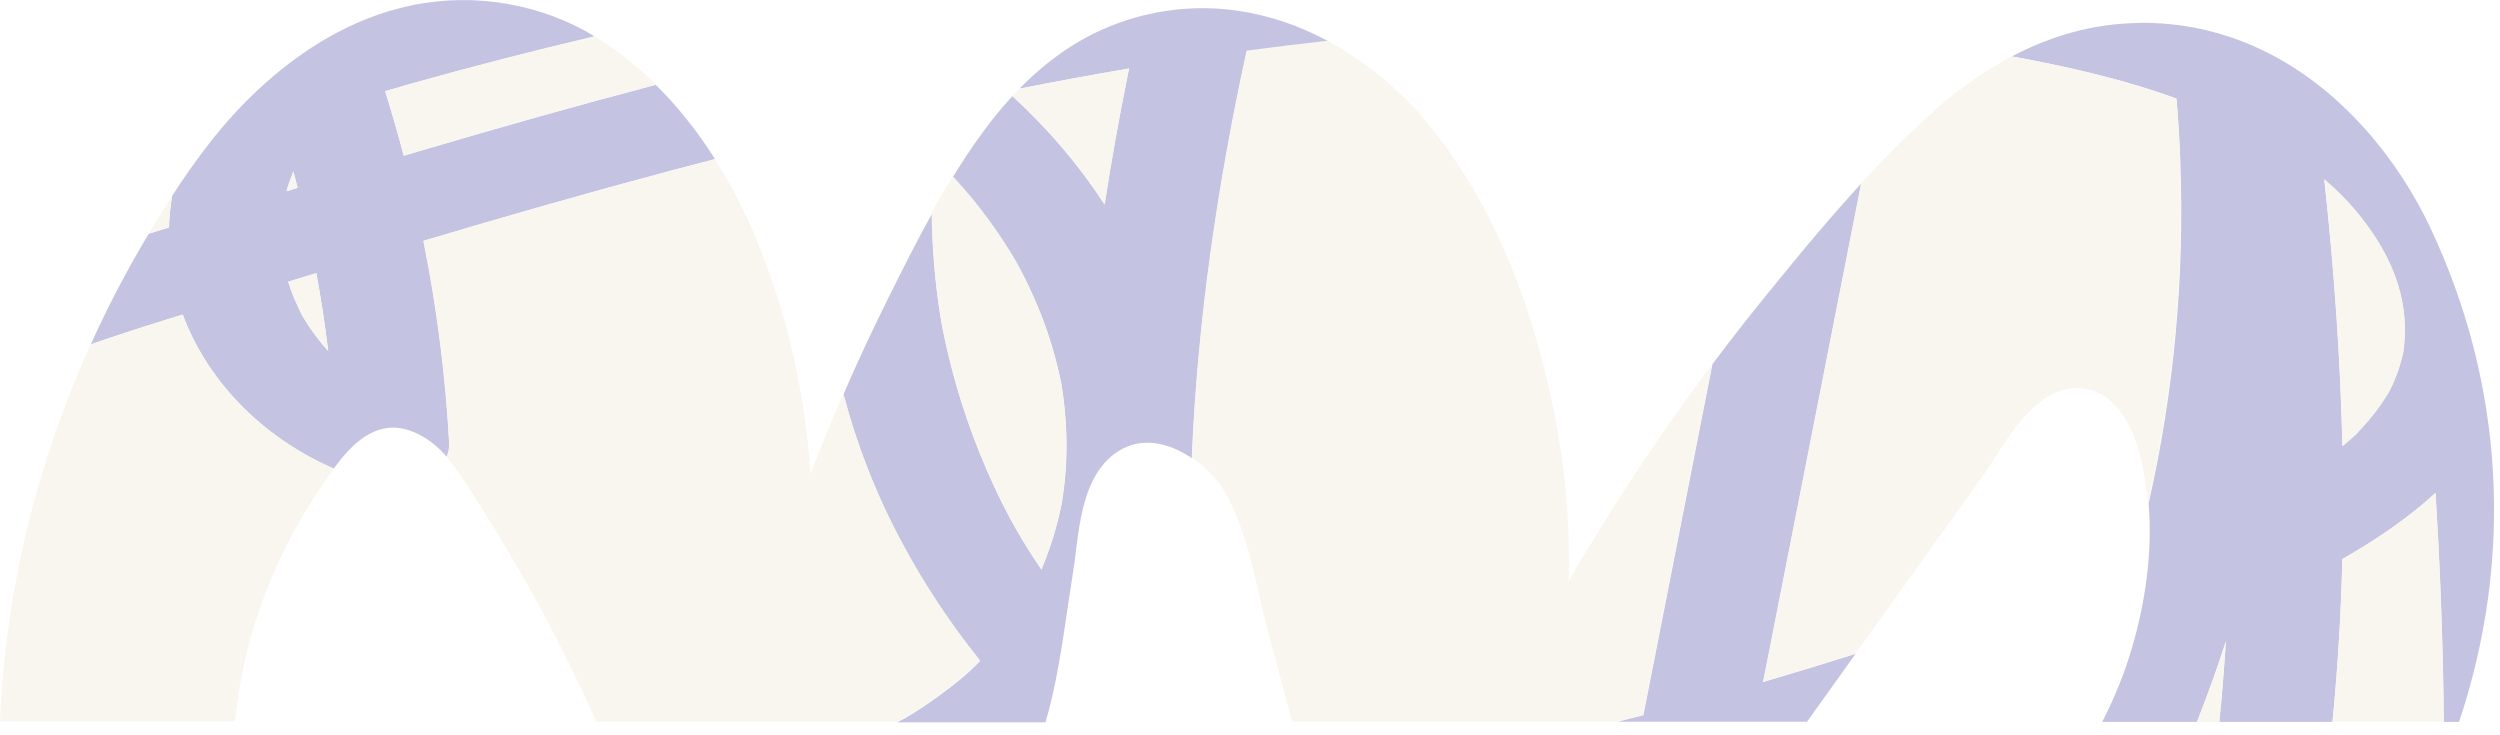
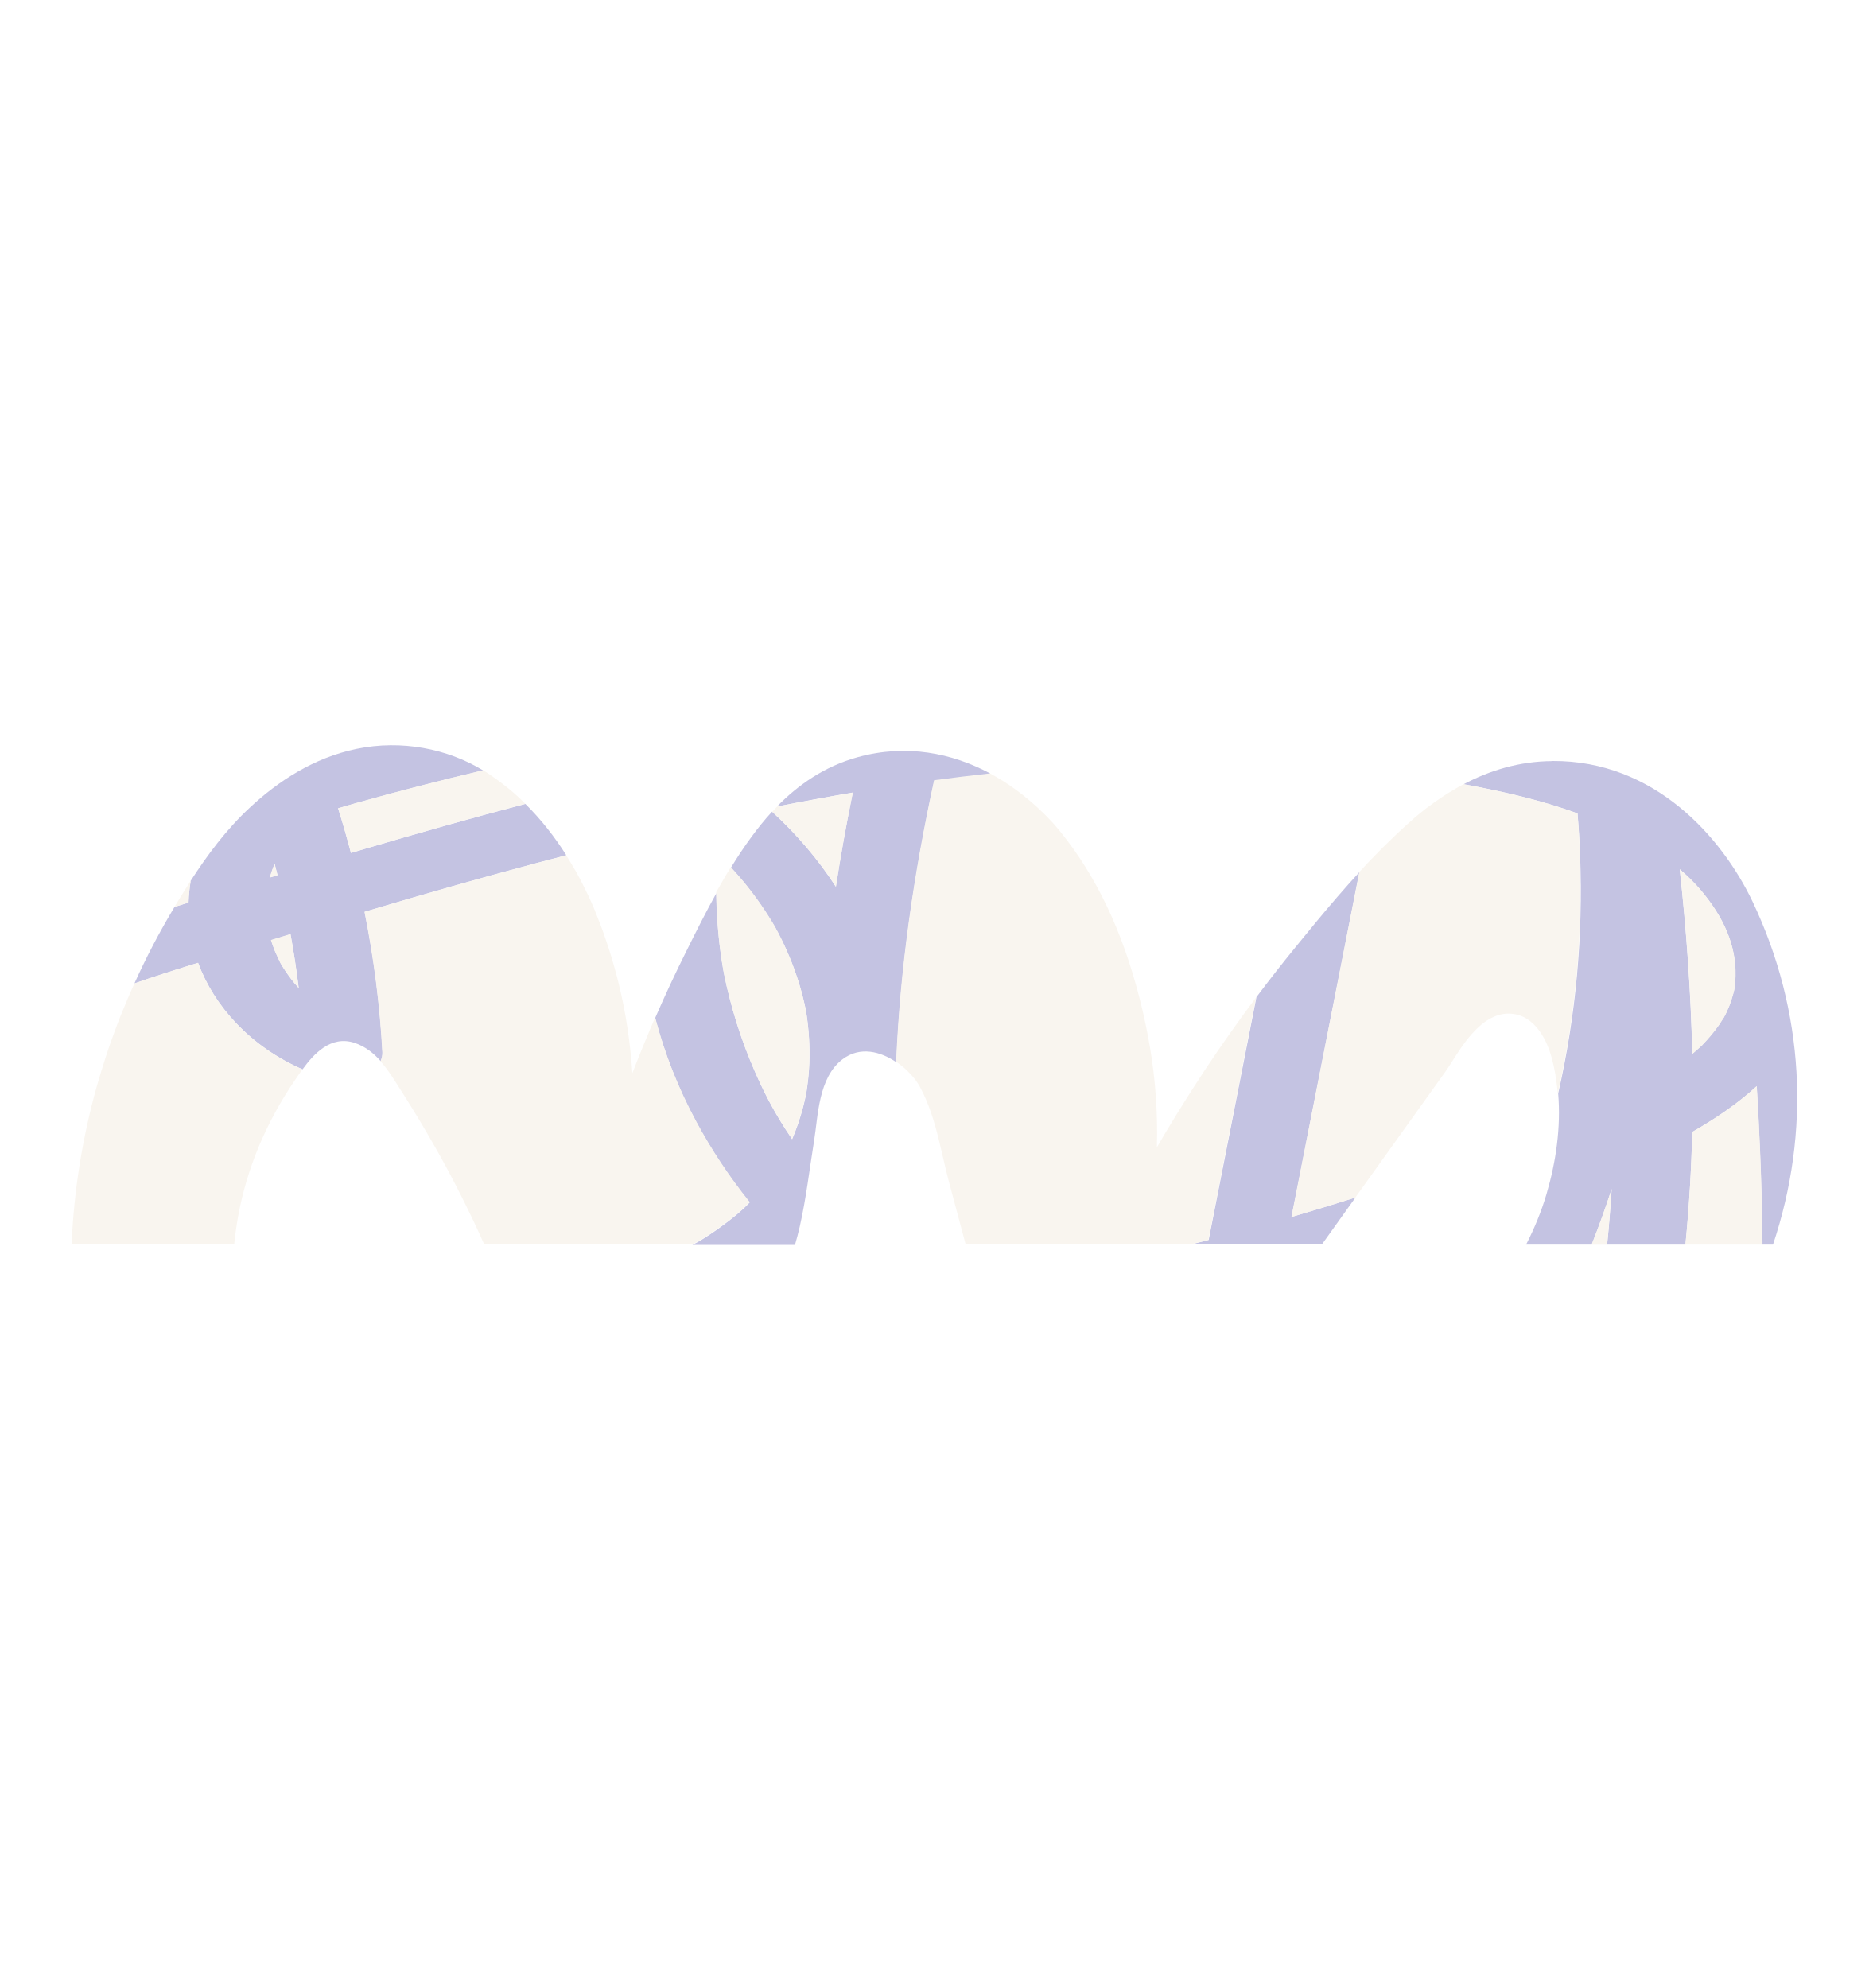
- <svg xmlns="http://www.w3.org/2000/svg" width="160" height="47" viewBox="0 0 160 47" fill="none">
-   <path d="M119.13 11.73C119.82 10.98 120.53 10.24 121.26 9.51C118.34 12.43 115.74 15.57 113.23 18.66C111.98 20.19 110.77 21.74 109.6 23.3L105.18 45.77C104.63 45.91 104.08 46.05 103.53 46.19H115.65C116.69 44.74 117.73 43.29 118.76 41.84C116.8 42.46 114.83 43.06 112.85 43.64L119.13 11.72V11.73Z" fill="#C4C3E2" />
-   <path d="M136.97 1.47C133.9 1.49 131.17 2.34 128.76 3.61C129.22 3.7 129.68 3.78 130.15 3.87C133.45 4.52 136.41 5.26 139.3 6.31C139.41 7.62 139.49 8.93 139.54 10.26C139.82 17.67 139.15 25.01 137.51 32.23C137.77 35.34 137.31 38.54 136.43 41.52C135.96 43.12 135.32 44.68 134.54 46.2H140.61C141.28 44.5 141.9 42.78 142.46 41.05C142.35 42.77 142.21 44.49 142.04 46.2H149.28C149.62 42.73 149.83 39.25 149.91 35.78C152.12 34.52 154.16 33.12 155.87 31.55C155.99 33.56 156.1 35.58 156.18 37.59C156.3 40.46 156.37 43.33 156.4 46.2H157.38C160.87 35.79 160.31 24.61 155.49 14.47C152.65 8.51 146.42 1.4 136.97 1.46V1.47ZM153.82 22.45C153.82 22.45 153.79 22.59 153.78 22.66C153.76 22.76 153.73 22.87 153.7 22.97C153.5 23.73 153.22 24.48 152.82 25.2C152.82 25.17 152.43 25.8 152.37 25.88C152.14 26.21 151.89 26.53 151.63 26.84C151.4 27.11 151.16 27.38 150.91 27.64C150.87 27.69 150.84 27.72 150.82 27.74C150.82 27.74 150.82 27.74 150.81 27.75C150.62 27.93 150.42 28.11 150.22 28.28C150.12 28.37 150.01 28.46 149.91 28.54C149.78 22.84 149.37 17.15 148.75 11.47C149.48 12.09 150.14 12.74 150.71 13.42C152.82 15.92 153.97 18.51 153.9 21.32C153.9 21.69 153.86 22.06 153.81 22.44L153.82 22.45Z" fill="#C4C3E2" />
-   <path d="M84.96 2.61C81.44 0.73 77.22 -0.14 72.71 1.11C69.6 1.97 67.19 3.69 65.25 5.67C67.58 5.21 69.92 4.78 72.26 4.38C72.23 4.5 72.21 4.63 72.18 4.75C71.62 7.52 71.12 10.3 70.69 13.09C69.08 10.6 67.09 8.26 64.79 6.15C64.1 6.9 63.48 7.67 62.91 8.45C62.22 9.38 61.59 10.34 60.99 11.32C61.42 11.79 61.84 12.26 62.24 12.75C63.32 14.07 64.28 15.45 65.1 16.88C65.11 16.9 65.12 16.92 65.13 16.94C65.14 16.96 65.15 16.98 65.17 17.02C65.24 17.15 65.31 17.28 65.38 17.41C65.56 17.76 65.74 18.11 65.9 18.46C66.25 19.21 66.57 19.97 66.85 20.74C67.1 21.42 67.32 22.11 67.51 22.81C67.61 23.18 67.7 23.55 67.79 23.93C67.83 24.12 67.87 24.3 67.91 24.49C67.92 24.54 67.93 24.59 67.94 24.63C67.94 24.65 67.94 24.69 67.96 24.76C68.2 26.32 68.3 27.88 68.24 29.45C68.21 30.16 68.15 30.87 68.05 31.57C68.02 31.76 68 31.95 67.97 32.13C67.97 32.15 67.97 32.16 67.97 32.17C67.97 32.19 67.97 32.21 67.95 32.25C67.86 32.67 67.77 33.08 67.66 33.5C67.4 34.5 67.06 35.49 66.65 36.46C65 34.04 63.86 31.85 62.74 29.1C62.13 27.59 61.6 26.07 61.17 24.53C60.97 23.81 60.78 23.08 60.61 22.36C60.52 21.97 60.44 21.58 60.36 21.2C60.33 21.04 60.3 20.88 60.27 20.73C60.27 20.69 60.18 20.17 60.18 20.18C59.84 18.03 59.67 15.86 59.64 13.69C58.65 15.47 57.75 17.27 56.86 19.06C55.84 21.1 54.88 23.16 53.98 25.24C54.84 28.51 56.09 31.73 57.79 34.88C59.18 37.45 60.82 39.94 62.72 42.31C61.96 43.1 61.2 43.73 60 44.6C59.34 45.08 58.65 45.54 57.93 45.96C57.88 45.98 57.65 46.11 57.63 46.12C57.56 46.16 57.49 46.19 57.42 46.23H66.91C67.07 45.68 67.22 45.12 67.35 44.55C67.95 41.91 68.25 39.25 68.68 36.59C69.05 34.34 69.06 30.75 71.32 29.05C72.94 27.83 74.82 28.33 76.29 29.33C76.65 20.61 77.92 11.9 79.8 3.29C81.52 3.06 83.25 2.85 84.97 2.66L84.96 2.61Z" fill="#C4C3E2" />
-   <path d="M32.9 35.87C32.48 35.16 32.06 34.45 31.63 33.75C32.06 34.45 32.49 35.16 32.9 35.87Z" fill="#F9F5EF" />
-   <path d="M27.1 15.41C32.37 13.84 37.67 12.32 43.01 10.9C43.92 10.66 44.84 10.42 45.76 10.18C44.69 8.49 43.44 6.88 41.97 5.43C36.95 6.75 31.97 8.16 27.02 9.62C26.63 9.74 26.23 9.85 25.84 9.97C25.48 8.59 25.08 7.21 24.65 5.84C25.2 5.68 25.76 5.52 26.31 5.36C30.19 4.27 34.11 3.26 38.06 2.33C34.76 0.32 30.51 -0.52 26.36 0.34C22.36 1.17 19.09 3.35 16.53 5.73C14.3 7.8 12.56 10.15 11.01 12.55C10.9 13.22 10.83 13.89 10.81 14.56C10.38 14.69 9.95 14.83 9.52 14.96C8.13 17.27 6.89 19.64 5.81 22.04C6.69 21.73 7.57 21.44 8.46 21.15C9.53 20.8 9.49 20.82 10.73 20.43C11.05 20.33 11.38 20.23 11.7 20.13C13.18 24.16 16.55 27.89 21.36 29.99C22.39 28.57 23.98 26.81 26.18 27.54C27.17 27.87 27.95 28.5 28.59 29.23C28.71 28.96 28.77 28.67 28.76 28.39C28.52 24.04 27.97 19.71 27.11 15.41H27.1ZM18.78 10.97C18.87 11.32 18.96 11.67 19.05 12.02C18.81 12.09 18.58 12.17 18.34 12.24C18.46 11.81 18.61 11.39 18.78 10.97ZM20.58 21.97C20.18 21.49 19.83 20.98 19.51 20.47C19.46 20.39 19.41 20.3 19.36 20.22C19.33 20.17 19.3 20.1 19.28 20.07C19.13 19.74 18.97 19.42 18.83 19.09C18.69 18.74 18.56 18.39 18.45 18.04C19.05 17.86 19.65 17.67 20.25 17.49C20.55 19.14 20.8 20.8 21.01 22.47C20.86 22.31 20.72 22.15 20.58 21.98V21.97Z" fill="#C4C3E2" />
-   <path d="M84.96 2.61C85.77 3.04 86.54 3.52 87.26 4.05C86.53 3.53 85.76 3.04 84.96 2.61Z" fill="#F9F5EF" />
-   <path d="M148.76 11.49C149.38 17.17 149.79 22.86 149.92 28.56C150.02 28.47 150.13 28.39 150.23 28.3C150.43 28.13 150.63 27.95 150.82 27.77C150.82 27.77 150.82 27.77 150.83 27.76C150.85 27.74 150.88 27.71 150.92 27.66C151.17 27.4 151.41 27.13 151.64 26.86C151.9 26.55 152.15 26.23 152.38 25.9C152.44 25.81 152.83 25.19 152.83 25.22C153.22 24.5 153.51 23.75 153.71 22.99C153.74 22.89 153.76 22.78 153.79 22.68C153.81 22.61 153.83 22.5 153.83 22.47C153.87 22.1 153.91 21.73 153.92 21.35C153.98 18.55 152.84 15.96 150.73 13.45C150.15 12.77 149.49 12.12 148.77 11.5L148.76 11.49Z" fill="#F9F5EF" />
-   <path d="M11.01 12.55C10.79 12.89 10.58 13.23 10.37 13.56C10.16 13.9 9.95 14.24 9.75 14.57C9.67 14.69 9.6 14.82 9.53 14.95C9.96 14.82 10.39 14.68 10.82 14.55C10.84 13.87 10.91 13.2 11.02 12.54L11.01 12.55Z" fill="#F9F5EF" />
-   <path d="M109.59 23.3C109.2 23.82 108.81 24.35 108.43 24.87C108.38 24.94 108.32 25.02 108.27 25.09C107.5 26.15 106.76 27.21 106.02 28.28C105.96 28.37 105.89 28.46 105.83 28.56C105.47 29.09 105.11 29.63 104.75 30.17C104.41 30.69 104.07 31.21 103.74 31.73C103.67 31.84 103.59 31.96 103.52 32.07C103.18 32.6 102.85 33.13 102.52 33.66C102.52 33.67 102.51 33.68 102.5 33.69C102.18 34.2 101.87 34.72 101.56 35.23C101.48 35.36 101.4 35.49 101.32 35.62C101.01 36.15 100.7 36.67 100.39 37.2C100.4 36.77 100.41 36.34 100.41 35.9C100.41 32.87 100.13 29.84 99.55 26.85C99.32 25.64 99.05 24.42 98.73 23.2C97.99 20.35 97.01 17.47 95.68 14.72C94.54 12.36 93.15 10.09 91.45 7.99C91.34 7.85 91.22 7.71 91.1 7.57C91.06 7.52 91.02 7.48 90.98 7.43C90.9 7.34 90.82 7.25 90.74 7.16C90.69 7.1 90.63 7.04 90.58 6.99C90.51 6.91 90.44 6.84 90.36 6.76C90.3 6.7 90.24 6.63 90.18 6.57C90.11 6.5 90.05 6.43 89.98 6.37C89.91 6.3 89.84 6.23 89.77 6.17C89.71 6.11 89.65 6.06 89.59 6C89.51 5.92 89.43 5.85 89.35 5.77C89.34 5.76 89.33 5.75 89.32 5.74C89.08 5.52 88.83 5.3 88.58 5.09C88.58 5.09 88.56 5.08 88.55 5.07C88.43 4.97 88.32 4.88 88.2 4.78C88.17 4.76 88.15 4.74 88.12 4.71C88 4.62 87.88 4.52 87.76 4.43C87.73 4.41 87.71 4.39 87.68 4.37C87.55 4.27 87.42 4.18 87.29 4.08C87.28 4.08 87.26 4.06 87.25 4.05C86.52 3.53 85.75 3.04 84.95 2.61C83.22 2.8 81.5 3.01 79.78 3.24C77.9 11.85 76.63 20.56 76.27 29.28C76.38 29.36 76.5 29.44 76.6 29.52C76.62 29.54 76.64 29.55 76.66 29.57C76.76 29.65 76.87 29.73 76.97 29.82C76.99 29.83 77 29.85 77.02 29.86C77.11 29.94 77.2 30.02 77.29 30.11C77.3 30.11 77.31 30.13 77.32 30.14C77.41 30.23 77.5 30.32 77.58 30.41C77.6 30.43 77.61 30.45 77.63 30.46C77.71 30.55 77.79 30.64 77.87 30.73C77.87 30.73 77.89 30.75 77.89 30.76C77.96 30.85 78.03 30.93 78.09 31.01C78.1 31.03 78.11 31.04 78.12 31.06C78.18 31.15 78.24 31.24 78.3 31.32C78.31 31.34 78.32 31.36 78.33 31.37C78.39 31.46 78.44 31.54 78.48 31.63C79.3 33.15 79.8 34.81 80.21 36.47C80.44 37.39 80.64 38.32 80.86 39.23C80.95 39.59 81.04 39.95 81.13 40.31C81.65 42.27 82.18 44.22 82.7 46.18H103.5C104.05 46.04 104.6 45.9 105.15 45.76L109.57 23.29L109.59 23.3Z" fill="#F9F5EF" />
-   <path d="M11.7 20.13C11.38 20.23 11.05 20.33 10.73 20.43C9.49 20.82 9.53 20.8 8.46 21.15C7.57 21.44 6.69 21.73 5.81 22.04C5.59 22.51 5.39 22.99 5.18 23.47C5.18 23.49 5.16 23.51 5.16 23.52C4.95 24.01 4.75 24.5 4.55 24.99C4.38 25.42 4.21 25.85 4.05 26.29C3.73 27.16 3.42 28.02 3.14 28.9C2.86 29.77 2.59 30.65 2.34 31.52C0.99 36.34 0.21 41.24 0 46.17H15.04C15.1 45.57 15.17 44.97 15.27 44.37C15.95 39.99 17.59 35.71 20.17 31.72C20.37 31.42 20.57 31.12 20.77 30.82C20.8 30.77 20.84 30.72 20.88 30.66C21.02 30.46 21.18 30.23 21.35 29.99C16.54 27.89 13.18 24.15 11.69 20.13H11.7Z" fill="#F9F5EF" />
-   <path d="M18.77 10.97C18.6 11.39 18.45 11.81 18.33 12.24C18.57 12.17 18.8 12.09 19.04 12.02C18.95 11.67 18.86 11.32 18.77 10.97Z" fill="#F9F5EF" />
-   <path d="M18.44 18.03C18.55 18.38 18.68 18.74 18.82 19.08C18.96 19.41 19.12 19.73 19.27 20.06C19.29 20.09 19.32 20.16 19.35 20.21C19.4 20.29 19.45 20.38 19.5 20.46C19.82 20.98 20.18 21.48 20.57 21.96C20.71 22.13 20.85 22.29 21 22.45C20.8 20.78 20.55 19.12 20.24 17.47C19.64 17.65 19.04 17.84 18.44 18.02V18.03Z" fill="#F9F5EF" />
-   <path d="M60.26 20.69C60.29 20.85 60.32 21.01 60.35 21.16C60.43 21.55 60.51 21.94 60.6 22.32C60.77 23.05 60.95 23.77 61.16 24.49C61.6 26.03 62.12 27.56 62.73 29.06C63.85 31.81 64.99 34 66.64 36.42C67.05 35.45 67.39 34.46 67.65 33.46C67.76 33.05 67.85 32.63 67.94 32.21C67.94 32.18 67.95 32.15 67.96 32.13C67.96 32.12 67.96 32.11 67.96 32.09C67.99 31.9 68.02 31.72 68.04 31.53C68.14 30.82 68.2 30.12 68.23 29.41C68.29 27.84 68.19 26.28 67.95 24.72C67.94 24.65 67.93 24.61 67.93 24.59C67.93 24.55 67.91 24.5 67.9 24.45C67.86 24.26 67.82 24.07 67.78 23.89C67.7 23.52 67.6 23.14 67.5 22.77C67.31 22.08 67.09 21.39 66.84 20.7C66.56 19.93 66.24 19.17 65.89 18.42C65.72 18.07 65.55 17.71 65.37 17.37C65.3 17.24 65.23 17.11 65.16 16.98C65.14 16.95 65.13 16.92 65.12 16.9C65.12 16.88 65.1 16.87 65.09 16.84C64.26 15.42 63.31 14.04 62.23 12.71C61.83 12.23 61.41 11.75 60.98 11.28C60.74 11.66 60.52 12.04 60.29 12.43C60.29 12.43 60.29 12.45 60.28 12.45C60.06 12.83 59.84 13.22 59.62 13.6C59.65 15.77 59.82 17.94 60.16 20.09C60.16 20.08 60.25 20.6 60.25 20.64L60.26 20.69Z" fill="#F9F5EF" />
-   <path d="M57.93 45.91C58.66 45.49 59.34 45.03 60 44.55C61.2 43.69 61.96 43.05 62.72 42.26C60.82 39.89 59.17 37.4 57.79 34.83C56.09 31.69 54.84 28.47 53.98 25.19C53.8 25.62 53.61 26.04 53.43 26.47C53.43 26.47 53.43 26.47 53.43 26.48C53.26 26.89 53.08 27.31 52.91 27.73C52.87 27.82 52.84 27.91 52.8 28C52.66 28.34 52.53 28.67 52.39 29.01C52.21 29.45 52.04 29.9 51.87 30.34C51.68 27.56 51.28 24.78 50.6 22.04C50.54 21.81 50.49 21.58 50.43 21.36C50.41 21.29 50.39 21.22 50.37 21.15C50.33 20.99 50.28 20.83 50.24 20.66C50.22 20.58 50.19 20.5 50.17 20.42C50.13 20.27 50.08 20.11 50.04 19.96C50.02 19.88 49.99 19.8 49.97 19.72C49.92 19.56 49.87 19.4 49.82 19.24C49.8 19.16 49.77 19.09 49.75 19.01C49.7 18.84 49.64 18.66 49.58 18.49C49.56 18.43 49.54 18.37 49.52 18.31C49.45 18.1 49.38 17.89 49.3 17.67C49.3 17.65 49.28 17.62 49.28 17.6C49.18 17.31 49.07 17.01 48.96 16.72C48.79 16.27 48.61 15.82 48.43 15.37C48.43 15.35 48.41 15.33 48.41 15.31C48.32 15.08 48.22 14.86 48.12 14.63C48.11 14.6 48.09 14.57 48.08 14.54C47.98 14.32 47.88 14.1 47.78 13.89C47.77 13.86 47.75 13.84 47.74 13.81C47.63 13.58 47.52 13.35 47.41 13.13C47.41 13.12 47.4 13.11 47.39 13.09C47.28 12.86 47.16 12.63 47.04 12.4C47 12.33 46.97 12.26 46.93 12.2C46.84 12.04 46.76 11.88 46.67 11.72C46.63 11.64 46.58 11.56 46.53 11.48C46.45 11.33 46.36 11.18 46.27 11.04C46.22 10.96 46.17 10.87 46.12 10.79C46.03 10.64 45.94 10.5 45.85 10.35C45.82 10.3 45.78 10.24 45.75 10.19C44.83 10.43 43.91 10.67 43 10.91C37.66 12.33 32.36 13.85 27.09 15.42C27.95 19.72 28.51 24.05 28.74 28.4C28.76 28.69 28.69 28.97 28.57 29.24C29.3 30.06 29.86 30.99 30.35 31.76C30.78 32.43 31.2 33.1 31.61 33.77C32.04 34.47 32.47 35.18 32.88 35.89C33.27 36.56 33.66 37.24 34.04 37.92C35.12 39.85 36.12 41.81 37.06 43.78C37.13 43.93 37.2 44.07 37.27 44.22C37.58 44.88 37.88 45.53 38.17 46.19H57.39C57.46 46.16 57.53 46.12 57.6 46.08C57.62 46.07 57.86 45.94 57.9 45.92L57.93 45.91Z" fill="#F9F5EF" />
-   <path d="M155.87 31.55C154.16 33.12 152.12 34.52 149.91 35.78C149.83 39.25 149.62 42.73 149.28 46.2H156.41C156.38 43.33 156.31 40.46 156.19 37.59C156.11 35.57 156 33.56 155.88 31.55H155.87Z" fill="#F9F5EF" />
-   <path d="M24.65 5.83C25.08 7.2 25.47 8.58 25.84 9.96C26.23 9.84 26.63 9.72 27.02 9.61C31.97 8.15 36.95 6.74 41.97 5.42C41.84 5.29 41.7 5.16 41.57 5.03C41.5 4.96 41.43 4.9 41.36 4.83C41.27 4.74 41.17 4.66 41.07 4.57C41 4.51 40.94 4.45 40.87 4.39C40.71 4.25 40.55 4.11 40.38 3.98C40.36 3.97 40.34 3.95 40.33 3.94C40.1 3.75 39.85 3.56 39.61 3.38C39.55 3.33 39.49 3.29 39.42 3.24C39.15 3.04 38.88 2.85 38.6 2.66C38.42 2.54 38.25 2.43 38.06 2.32C34.11 3.25 30.19 4.26 26.31 5.35C25.76 5.51 25.2 5.67 24.65 5.83Z" fill="#F9F5EF" />
-   <path d="M70.7 13.1C71.13 10.32 71.62 7.54 72.19 4.76C72.22 4.64 72.24 4.51 72.27 4.39C69.92 4.79 67.59 5.22 65.26 5.68C65.25 5.69 65.24 5.71 65.22 5.72C65.08 5.87 64.94 6.01 64.81 6.16C67.12 8.27 69.1 10.61 70.71 13.1H70.7Z" fill="#F9F5EF" />
-   <path d="M139.53 10.26C139.48 8.93 139.4 7.62 139.29 6.31C136.4 5.26 133.44 4.53 130.14 3.87C129.68 3.78 129.22 3.69 128.75 3.61C128.51 3.73 128.28 3.86 128.05 4C128.05 4 128.03 4.01 128.02 4.02C127.79 4.15 127.57 4.29 127.35 4.42C127.35 4.42 127.34 4.42 127.33 4.43C127.11 4.57 126.89 4.71 126.67 4.86C126.24 5.15 125.82 5.45 125.41 5.76C125.39 5.77 125.37 5.79 125.35 5.8C125.16 5.94 124.98 6.09 124.8 6.24C124.77 6.26 124.75 6.28 124.72 6.3C124.54 6.45 124.36 6.59 124.19 6.74C124.17 6.76 124.15 6.78 124.13 6.8C123.95 6.95 123.77 7.11 123.6 7.27C123.24 7.59 122.89 7.92 122.54 8.25C122.48 8.31 122.42 8.37 122.35 8.43C122 8.76 121.66 9.09 121.32 9.43C121.29 9.46 121.27 9.48 121.24 9.51C120.51 10.24 119.81 10.98 119.11 11.73L112.83 43.65C114.81 43.07 116.78 42.47 118.74 41.85C121.51 37.98 124.28 34.11 127.05 30.24C127.3 29.9 127.58 29.44 127.91 28.93C128 28.78 128.1 28.64 128.2 28.48C128.3 28.33 128.4 28.17 128.51 28.02C128.56 27.94 128.62 27.87 128.67 27.79C128.78 27.64 128.89 27.48 129.01 27.33C129.19 27.1 129.37 26.88 129.57 26.66C129.7 26.52 129.83 26.38 129.97 26.24C130.11 26.11 130.25 25.98 130.39 25.86C130.75 25.56 131.14 25.31 131.55 25.13C132.04 24.91 132.57 24.8 133.14 24.84C135.46 25 136.51 27.47 136.9 28.88C136.97 29.15 137.04 29.42 137.1 29.69C137.1 29.73 137.12 29.77 137.12 29.81C137.17 30.05 137.22 30.28 137.26 30.52C137.26 30.54 137.26 30.56 137.26 30.58C137.3 30.84 137.34 31.1 137.38 31.37C137.42 31.65 137.44 31.93 137.47 32.21C139.11 24.98 139.79 17.64 139.5 10.24L139.53 10.26Z" fill="#F9F5EF" />
-   <path d="M140.6 46.21H142.03C142.2 44.5 142.34 42.78 142.45 41.06C141.89 42.79 141.27 44.51 140.6 46.21Z" fill="#F9F5EF" />
+ <svg xmlns="http://www.w3.org/2000/svg" width="194" height="206" viewBox="0 0 194 206" fill="none">
+   <path d="M140.85 90.359C141.623 89.519 142.418 88.69 143.236 87.872C139.965 91.143 137.053 94.659 134.242 98.12C132.842 99.834 131.486 101.57 130.176 103.317L125.225 128.485C124.609 128.642 123.993 128.798 123.377 128.955H136.952C138.117 127.331 139.282 125.707 140.435 124.083C138.24 124.777 136.034 125.449 133.816 126.099L140.85 90.347V90.359Z" fill="#C4C3E2" />
+   <path d="M160.831 78.867C157.393 78.889 154.335 79.841 151.636 81.264C152.151 81.365 152.666 81.454 153.193 81.555C156.889 82.283 160.204 83.112 163.441 84.288C163.564 85.755 163.654 87.222 163.71 88.712C164.023 97.011 163.273 105.233 161.436 113.319C161.727 116.803 161.212 120.387 160.227 123.725C159.7 125.517 158.983 127.264 158.11 128.966H164.908C165.659 127.062 166.353 125.136 166.98 123.198C166.857 125.125 166.7 127.051 166.51 128.966H174.619C175 125.08 175.235 121.182 175.325 117.295C177.8 115.884 180.085 114.316 182 112.558C182.135 114.809 182.258 117.071 182.347 119.323C182.482 122.537 182.56 125.752 182.594 128.966H183.691C187.6 117.307 186.973 104.785 181.575 93.427C178.394 86.752 171.416 78.788 160.831 78.856V78.867ZM179.704 102.365C179.704 102.365 179.67 102.522 179.659 102.601C179.637 102.713 179.603 102.836 179.57 102.948C179.346 103.799 179.032 104.639 178.584 105.445C178.584 105.412 178.147 106.117 178.08 106.207C177.822 106.577 177.542 106.935 177.251 107.282C176.994 107.585 176.725 107.887 176.445 108.178C176.4 108.234 176.366 108.268 176.344 108.29C176.344 108.29 176.344 108.29 176.333 108.302C176.12 108.503 175.896 108.705 175.672 108.895C175.56 108.996 175.437 109.097 175.325 109.186C175.179 102.802 174.72 96.429 174.025 90.067C174.843 90.762 175.582 91.49 176.221 92.251C178.584 95.051 179.872 97.952 179.794 101.1C179.794 101.514 179.749 101.928 179.693 102.354L179.704 102.365Z" fill="#C4C3E2" />
+   <path d="M102.578 80.144C98.636 78.038 93.909 77.064 88.858 78.464C85.374 79.427 82.675 81.354 80.502 83.571C83.112 83.056 85.733 82.575 88.354 82.126C88.32 82.261 88.298 82.406 88.264 82.541C87.637 85.643 87.077 88.757 86.595 91.882C84.792 89.093 82.563 86.472 79.987 84.109C79.214 84.949 78.52 85.811 77.881 86.685C77.109 87.727 76.403 88.802 75.731 89.9C76.213 90.426 76.683 90.952 77.131 91.501C78.341 92.98 79.416 94.525 80.334 96.127C80.346 96.149 80.357 96.172 80.368 96.194C80.379 96.217 80.39 96.239 80.413 96.284C80.491 96.429 80.57 96.575 80.648 96.721C80.85 97.113 81.051 97.505 81.23 97.897C81.622 98.737 81.981 99.588 82.294 100.45C82.574 101.212 82.821 101.985 83.034 102.769C83.146 103.183 83.246 103.598 83.347 104.023C83.392 104.236 83.437 104.438 83.482 104.651C83.493 104.707 83.504 104.763 83.515 104.807C83.515 104.83 83.515 104.875 83.538 104.953C83.806 106.7 83.918 108.447 83.851 110.206C83.818 111.001 83.75 111.796 83.638 112.58C83.605 112.793 83.582 113.006 83.549 113.208C83.549 113.23 83.549 113.241 83.549 113.252C83.549 113.275 83.549 113.297 83.526 113.342C83.426 113.812 83.325 114.272 83.202 114.742C82.91 115.862 82.529 116.971 82.07 118.057C80.222 115.347 78.945 112.894 77.691 109.814C77.008 108.123 76.414 106.42 75.933 104.695C75.709 103.889 75.496 103.071 75.305 102.265C75.204 101.828 75.115 101.391 75.025 100.966C74.992 100.786 74.958 100.607 74.924 100.439C74.924 100.394 74.824 99.812 74.824 99.823C74.443 97.415 74.252 94.985 74.219 92.554C73.11 94.548 72.102 96.564 71.105 98.569C69.963 100.854 68.887 103.161 67.879 105.491C68.843 109.153 70.243 112.76 72.147 116.288C73.704 119.166 75.54 121.955 77.669 124.61C76.817 125.495 75.966 126.2 74.622 127.175C73.883 127.712 73.11 128.227 72.304 128.698C72.248 128.72 71.99 128.866 71.968 128.877C71.889 128.922 71.811 128.955 71.732 129H82.362C82.541 128.384 82.709 127.757 82.854 127.119C83.526 124.162 83.862 121.182 84.344 118.203C84.758 115.683 84.77 111.662 87.301 109.758C89.115 108.391 91.221 108.951 92.868 110.072C93.271 100.305 94.693 90.549 96.799 80.906C98.725 80.648 100.663 80.413 102.589 80.2L102.578 80.144Z" fill="#C4C3E2" />
+   <path d="M44.269 117.396C43.798 116.601 43.328 115.806 42.846 115.022C43.328 115.806 43.81 116.601 44.269 117.396Z" fill="#F9F5EF" />
+   <path d="M37.773 94.48C43.675 92.722 49.612 91.019 55.593 89.429C56.612 89.16 57.642 88.891 58.673 88.623C57.474 86.73 56.074 84.926 54.428 83.302C48.805 84.781 43.227 86.36 37.683 87.995C37.246 88.13 36.798 88.253 36.361 88.387C35.958 86.842 35.51 85.296 35.029 83.761C35.645 83.582 36.272 83.403 36.888 83.224C41.234 82.003 45.624 80.872 50.048 79.83C46.352 77.579 41.592 76.638 36.944 77.601C32.464 78.531 28.801 80.973 25.934 83.638C23.436 85.957 21.487 88.589 19.751 91.277C19.628 92.027 19.55 92.778 19.527 93.528C19.046 93.674 18.564 93.831 18.082 93.976C16.526 96.564 15.137 99.218 13.927 101.906C14.913 101.559 15.898 101.234 16.895 100.909C18.094 100.517 18.049 100.54 19.438 100.103C19.796 99.991 20.166 99.879 20.524 99.767C22.182 104.281 25.956 108.458 31.344 110.81C32.497 109.22 34.278 107.249 36.742 108.066C37.851 108.436 38.725 109.142 39.442 109.959C39.576 109.657 39.643 109.332 39.632 109.018C39.363 104.146 38.747 99.296 37.784 94.48H37.773ZM28.454 89.507C28.555 89.899 28.656 90.291 28.756 90.683C28.488 90.762 28.23 90.851 27.961 90.93C28.096 90.448 28.264 89.978 28.454 89.507ZM30.47 101.828C30.022 101.29 29.63 100.719 29.272 100.148C29.216 100.058 29.16 99.957 29.104 99.868C29.07 99.812 29.036 99.733 29.014 99.7C28.846 99.33 28.667 98.972 28.51 98.602C28.353 98.21 28.208 97.818 28.084 97.426C28.756 97.224 29.428 97.012 30.101 96.81C30.436 98.658 30.716 100.517 30.952 102.388C30.784 102.209 30.627 102.029 30.47 101.839V101.828Z" fill="#C4C3E2" />
+   <path d="M102.578 80.144C103.485 80.625 104.348 81.163 105.154 81.757C104.337 81.174 103.474 80.625 102.578 80.144Z" fill="#F9F5EF" />
+   <path d="M174.037 90.09C174.731 96.451 175.19 102.824 175.336 109.209C175.448 109.108 175.571 109.018 175.683 108.917C175.907 108.727 176.131 108.525 176.344 108.324C176.344 108.324 176.344 108.324 176.355 108.313C176.378 108.29 176.411 108.257 176.456 108.201C176.736 107.909 177.005 107.607 177.262 107.305C177.554 106.957 177.834 106.599 178.091 106.229C178.158 106.129 178.595 105.434 178.595 105.468C179.032 104.661 179.357 103.821 179.581 102.97C179.614 102.858 179.637 102.735 179.67 102.623C179.693 102.544 179.715 102.421 179.715 102.388C179.76 101.973 179.805 101.559 179.816 101.133C179.883 97.997 178.606 95.096 176.243 92.285C175.593 91.523 174.854 90.795 174.048 90.101L174.037 90.09Z" fill="#F9F5EF" />
+   <path d="M19.751 91.277C19.505 91.658 19.269 92.039 19.034 92.409C18.799 92.789 18.564 93.17 18.34 93.54C18.25 93.674 18.172 93.82 18.093 93.965C18.575 93.82 19.057 93.663 19.538 93.517C19.561 92.756 19.639 92.005 19.762 91.266L19.751 91.277Z" fill="#F9F5EF" />
+   <path d="M130.165 103.317C129.728 103.9 129.291 104.493 128.866 105.076C128.81 105.154 128.742 105.244 128.686 105.322C127.824 106.51 126.995 107.697 126.166 108.895C126.099 108.996 126.021 109.097 125.954 109.209C125.55 109.802 125.147 110.407 124.744 111.012C124.363 111.595 123.982 112.177 123.613 112.759C123.534 112.883 123.445 113.017 123.366 113.14C122.985 113.734 122.616 114.327 122.246 114.921C122.246 114.932 122.235 114.943 122.224 114.955C121.865 115.526 121.518 116.108 121.171 116.68C121.081 116.825 120.992 116.971 120.902 117.116C120.555 117.71 120.208 118.292 119.861 118.886C119.872 118.404 119.883 117.923 119.883 117.43C119.883 114.036 119.569 110.643 118.92 107.294C118.662 105.938 118.36 104.572 118.001 103.205C117.172 100.013 116.075 96.788 114.585 93.707C113.308 91.064 111.751 88.522 109.847 86.17C109.724 86.013 109.59 85.856 109.455 85.699C109.411 85.643 109.366 85.598 109.321 85.542C109.231 85.442 109.142 85.341 109.052 85.24C108.996 85.173 108.929 85.106 108.873 85.05C108.795 84.96 108.716 84.882 108.627 84.792C108.559 84.725 108.492 84.646 108.425 84.579C108.347 84.501 108.279 84.422 108.201 84.355C108.123 84.277 108.044 84.198 107.966 84.131C107.899 84.064 107.831 84.008 107.764 83.941C107.675 83.851 107.585 83.773 107.495 83.683C107.484 83.672 107.473 83.661 107.462 83.65C107.193 83.403 106.913 83.157 106.633 82.921C106.633 82.921 106.61 82.91 106.599 82.899C106.465 82.787 106.342 82.686 106.207 82.574C106.174 82.552 106.151 82.529 106.118 82.496C105.983 82.395 105.849 82.283 105.714 82.182C105.681 82.16 105.658 82.138 105.625 82.115C105.479 82.003 105.334 81.902 105.188 81.79C105.177 81.79 105.154 81.768 105.143 81.757C104.326 81.174 103.463 80.625 102.567 80.144C100.629 80.357 98.703 80.592 96.776 80.849C94.671 90.493 93.248 100.249 92.845 110.015C92.968 110.105 93.103 110.195 93.215 110.284C93.237 110.307 93.26 110.318 93.282 110.34C93.394 110.43 93.517 110.519 93.629 110.62C93.652 110.631 93.663 110.654 93.685 110.665C93.786 110.755 93.887 110.844 93.988 110.945C93.999 110.945 94.01 110.967 94.021 110.979C94.122 111.079 94.223 111.18 94.312 111.281C94.335 111.303 94.346 111.326 94.368 111.337C94.458 111.438 94.548 111.539 94.637 111.639C94.637 111.639 94.66 111.662 94.66 111.673C94.738 111.774 94.816 111.863 94.884 111.953C94.895 111.975 94.906 111.987 94.917 112.009C94.984 112.11 95.052 112.211 95.119 112.3C95.13 112.323 95.141 112.345 95.152 112.356C95.22 112.457 95.276 112.547 95.32 112.647C96.239 114.35 96.799 116.209 97.258 118.068C97.516 119.099 97.74 120.14 97.986 121.16C98.087 121.563 98.188 121.966 98.289 122.369C98.871 124.565 99.465 126.749 100.047 128.944H123.344C123.96 128.787 124.576 128.63 125.192 128.474L130.143 103.306L130.165 103.317Z" fill="#F9F5EF" />
+   <path d="M20.524 99.767C20.166 99.879 19.796 99.991 19.438 100.103C18.049 100.54 18.094 100.517 16.895 100.909C15.898 101.234 14.913 101.559 13.927 101.906C13.681 102.433 13.457 102.97 13.221 103.508C13.221 103.53 13.199 103.553 13.199 103.564C12.964 104.113 12.74 104.661 12.516 105.21C12.325 105.692 12.135 106.173 11.956 106.666C11.597 107.641 11.25 108.604 10.937 109.59C10.623 110.564 10.32 111.55 10.04 112.524C8.528 117.923 7.655 123.411 7.42 128.933H24.265C24.332 128.261 24.411 127.589 24.523 126.917C25.284 122.011 27.121 117.217 30.011 112.748C30.235 112.412 30.459 112.076 30.683 111.74C30.716 111.684 30.761 111.628 30.806 111.561C30.963 111.337 31.142 111.079 31.332 110.81C25.945 108.458 22.182 104.269 20.513 99.767H20.524Z" fill="#F9F5EF" />
+   <path d="M28.443 89.507C28.252 89.978 28.084 90.448 27.95 90.93C28.219 90.851 28.476 90.762 28.745 90.683C28.644 90.291 28.544 89.899 28.443 89.507Z" fill="#F9F5EF" />
+   <path d="M28.073 97.415C28.196 97.807 28.342 98.21 28.499 98.591C28.655 98.96 28.835 99.319 29.003 99.689C29.025 99.722 29.059 99.8 29.092 99.856C29.148 99.946 29.204 100.047 29.26 100.137C29.619 100.719 30.022 101.279 30.459 101.817C30.616 102.007 30.772 102.186 30.94 102.365C30.716 100.495 30.436 98.636 30.089 96.788C29.417 96.989 28.745 97.202 28.073 97.404V97.415Z" fill="#F9F5EF" />
+   <path d="M74.913 100.394C74.947 100.573 74.981 100.752 75.014 100.921C75.104 101.357 75.193 101.794 75.294 102.22C75.485 103.037 75.686 103.844 75.921 104.65C76.414 106.375 76.997 108.089 77.68 109.769C78.934 112.849 80.211 115.302 82.059 118.012C82.518 116.926 82.899 115.817 83.191 114.697C83.314 114.238 83.415 113.767 83.515 113.297C83.515 113.263 83.526 113.23 83.538 113.207C83.538 113.196 83.538 113.185 83.538 113.163C83.571 112.95 83.605 112.748 83.627 112.535C83.739 111.74 83.806 110.956 83.84 110.161C83.907 108.402 83.795 106.655 83.526 104.908C83.515 104.829 83.504 104.785 83.504 104.762C83.504 104.717 83.482 104.661 83.471 104.605C83.426 104.393 83.381 104.18 83.336 103.978C83.246 103.564 83.135 103.138 83.022 102.724C82.81 101.951 82.563 101.178 82.283 100.405C81.97 99.543 81.611 98.692 81.219 97.852C81.029 97.46 80.838 97.056 80.637 96.675C80.558 96.53 80.48 96.384 80.402 96.239C80.379 96.205 80.368 96.171 80.357 96.149C80.357 96.127 80.334 96.115 80.323 96.082C79.394 94.492 78.329 92.946 77.12 91.456C76.672 90.918 76.201 90.381 75.72 89.855C75.451 90.28 75.205 90.706 74.947 91.142C74.947 91.142 74.947 91.165 74.936 91.165C74.689 91.591 74.443 92.027 74.197 92.453C74.23 94.883 74.421 97.314 74.801 99.722C74.801 99.711 74.902 100.293 74.902 100.338L74.913 100.394Z" fill="#F9F5EF" />
+   <path d="M72.303 128.642C73.121 128.171 73.883 127.656 74.622 127.118C75.966 126.155 76.817 125.438 77.668 124.554C75.54 121.899 73.692 119.11 72.147 116.232C70.243 112.715 68.842 109.108 67.879 105.434C67.678 105.916 67.465 106.386 67.263 106.868C67.263 106.868 67.263 106.868 67.263 106.879C67.073 107.338 66.871 107.809 66.681 108.279C66.636 108.38 66.602 108.481 66.558 108.582C66.401 108.963 66.255 109.332 66.098 109.713C65.897 110.206 65.706 110.71 65.516 111.203C65.303 108.089 64.855 104.975 64.094 101.906C64.026 101.649 63.97 101.391 63.903 101.145C63.881 101.066 63.858 100.988 63.836 100.909C63.791 100.73 63.735 100.551 63.69 100.361C63.668 100.271 63.634 100.181 63.612 100.092C63.567 99.924 63.511 99.745 63.466 99.577C63.444 99.487 63.41 99.397 63.388 99.308C63.332 99.129 63.276 98.949 63.22 98.77C63.197 98.681 63.164 98.602 63.141 98.513C63.085 98.322 63.018 98.121 62.951 97.93C62.929 97.863 62.906 97.796 62.884 97.728C62.805 97.493 62.727 97.258 62.637 97.012C62.637 96.989 62.615 96.956 62.615 96.933C62.503 96.609 62.38 96.272 62.257 95.948C62.066 95.444 61.865 94.94 61.663 94.436C61.663 94.413 61.641 94.391 61.641 94.368C61.54 94.111 61.428 93.864 61.316 93.607C61.305 93.573 61.282 93.54 61.271 93.506C61.159 93.26 61.047 93.013 60.935 92.778C60.924 92.744 60.901 92.722 60.89 92.688C60.767 92.431 60.644 92.173 60.52 91.927C60.52 91.915 60.509 91.904 60.498 91.882C60.375 91.624 60.24 91.367 60.106 91.109C60.061 91.031 60.028 90.952 59.983 90.885C59.882 90.706 59.792 90.527 59.692 90.347C59.647 90.258 59.591 90.168 59.535 90.079C59.445 89.911 59.344 89.743 59.244 89.586C59.188 89.496 59.132 89.395 59.076 89.306C58.975 89.138 58.874 88.981 58.773 88.813C58.74 88.757 58.695 88.69 58.661 88.634C57.631 88.903 56.6 89.171 55.581 89.44C49.6 91.031 43.664 92.733 37.761 94.492C38.724 99.308 39.352 104.158 39.609 109.03C39.632 109.355 39.553 109.668 39.419 109.971C40.237 110.889 40.864 111.931 41.413 112.793C41.894 113.544 42.365 114.294 42.824 115.044C43.306 115.828 43.787 116.624 44.246 117.419C44.683 118.169 45.12 118.931 45.546 119.693C46.755 121.854 47.875 124.049 48.928 126.256C49.007 126.424 49.085 126.581 49.163 126.749C49.511 127.488 49.846 128.216 50.171 128.955H71.698C71.777 128.922 71.855 128.877 71.934 128.832C71.956 128.821 72.225 128.675 72.27 128.653L72.303 128.642Z" fill="#F9F5EF" />
+   <path d="M182 112.558C180.085 114.316 177.8 115.884 175.325 117.296C175.235 121.182 175 125.08 174.619 128.966H182.605C182.571 125.752 182.493 122.537 182.359 119.323C182.269 117.06 182.146 114.809 182.011 112.558H182Z" fill="#F9F5EF" />
+   <path d="M35.028 83.75C35.51 85.285 35.947 86.83 36.361 88.376C36.798 88.242 37.246 88.107 37.683 87.984C43.227 86.349 48.805 84.769 54.428 83.291C54.282 83.145 54.125 83 53.98 82.854C53.901 82.776 53.823 82.709 53.744 82.63C53.644 82.529 53.532 82.44 53.419 82.339C53.341 82.272 53.274 82.204 53.196 82.137C53.016 81.981 52.837 81.824 52.647 81.678C52.624 81.667 52.602 81.644 52.591 81.633C52.333 81.421 52.053 81.208 51.784 81.006C51.717 80.95 51.65 80.905 51.572 80.849C51.269 80.625 50.967 80.412 50.653 80.2C50.451 80.065 50.261 79.942 50.048 79.819C45.624 80.861 41.233 81.992 36.888 83.213C36.272 83.392 35.645 83.571 35.028 83.75Z" fill="#F9F5EF" />
+   <path d="M86.607 91.893C87.088 88.779 87.637 85.666 88.275 82.552C88.309 82.418 88.331 82.272 88.365 82.138C85.733 82.585 83.123 83.067 80.513 83.582C80.502 83.594 80.491 83.616 80.469 83.627C80.312 83.795 80.155 83.952 80.01 84.12C82.597 86.483 84.814 89.104 86.618 91.893H86.607Z" fill="#F9F5EF" />
+   <path d="M163.699 88.712C163.643 87.222 163.553 85.755 163.43 84.288C160.193 83.112 156.878 82.294 153.182 81.555C152.667 81.454 152.151 81.353 151.625 81.264C151.356 81.398 151.099 81.544 150.841 81.701C150.841 81.701 150.819 81.712 150.807 81.723C150.55 81.869 150.303 82.025 150.057 82.171C150.057 82.171 150.046 82.171 150.034 82.182C149.788 82.339 149.542 82.496 149.295 82.664C148.814 82.989 148.343 83.325 147.884 83.672C147.862 83.683 147.839 83.706 147.817 83.717C147.604 83.874 147.402 84.042 147.201 84.21C147.167 84.232 147.145 84.254 147.111 84.277C146.91 84.445 146.708 84.602 146.518 84.77C146.495 84.792 146.473 84.814 146.45 84.837C146.249 85.005 146.047 85.184 145.857 85.363C145.454 85.722 145.061 86.091 144.669 86.461C144.602 86.528 144.535 86.595 144.457 86.662C144.065 87.032 143.684 87.402 143.303 87.783C143.269 87.816 143.247 87.839 143.213 87.872C142.396 88.69 141.612 89.519 140.828 90.359L133.794 126.11C136.012 125.461 138.218 124.789 140.413 124.094C143.516 119.76 146.618 115.425 149.721 111.091C150.001 110.71 150.314 110.195 150.684 109.623C150.785 109.455 150.897 109.299 151.009 109.119C151.121 108.951 151.233 108.772 151.356 108.604C151.412 108.515 151.479 108.436 151.535 108.347C151.659 108.179 151.782 107.999 151.916 107.831C152.118 107.574 152.319 107.327 152.543 107.081C152.689 106.924 152.835 106.767 152.991 106.61C153.148 106.465 153.305 106.319 153.462 106.185C153.865 105.849 154.302 105.569 154.761 105.367C155.31 105.121 155.903 104.998 156.542 105.042C159.14 105.222 160.316 107.988 160.753 109.567C160.832 109.87 160.91 110.172 160.977 110.475C160.977 110.519 161 110.564 161 110.609C161.056 110.878 161.112 111.135 161.156 111.404C161.156 111.427 161.156 111.449 161.156 111.471C161.201 111.763 161.246 112.054 161.291 112.356C161.336 112.67 161.358 112.983 161.392 113.297C163.229 105.199 163.99 96.978 163.665 88.69L163.699 88.712Z" fill="#F9F5EF" />
+   <path d="M164.897 128.978H166.499C166.69 127.063 166.846 125.136 166.97 123.21C166.342 125.147 165.648 127.074 164.897 128.978Z" fill="#F9F5EF" />
</svg>
